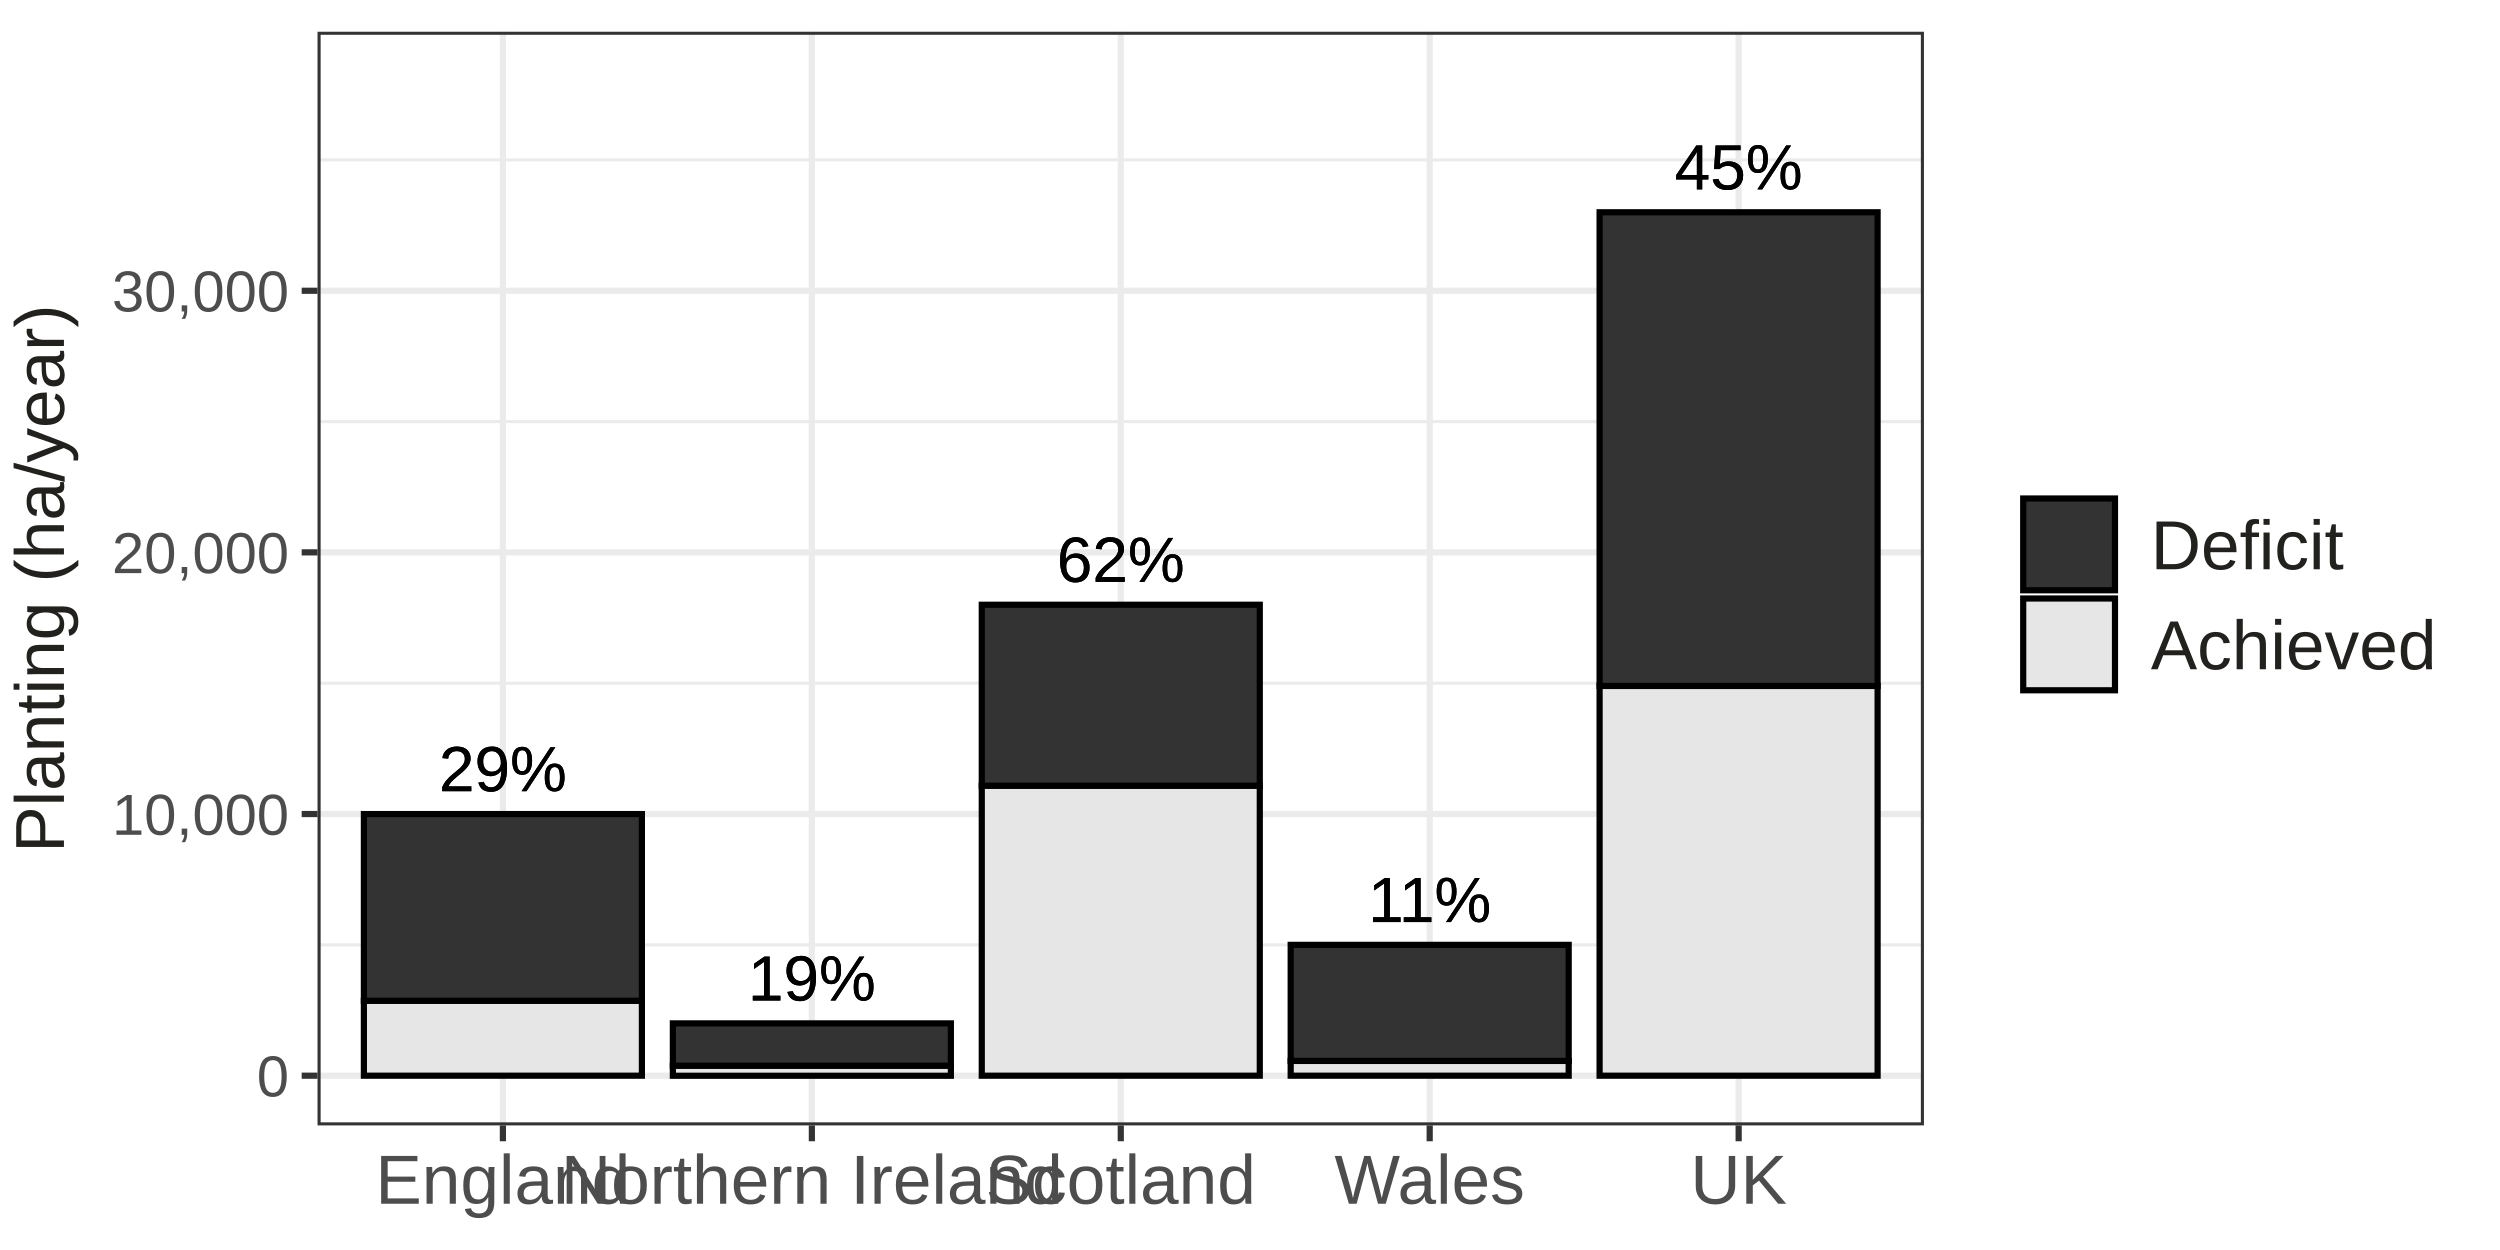
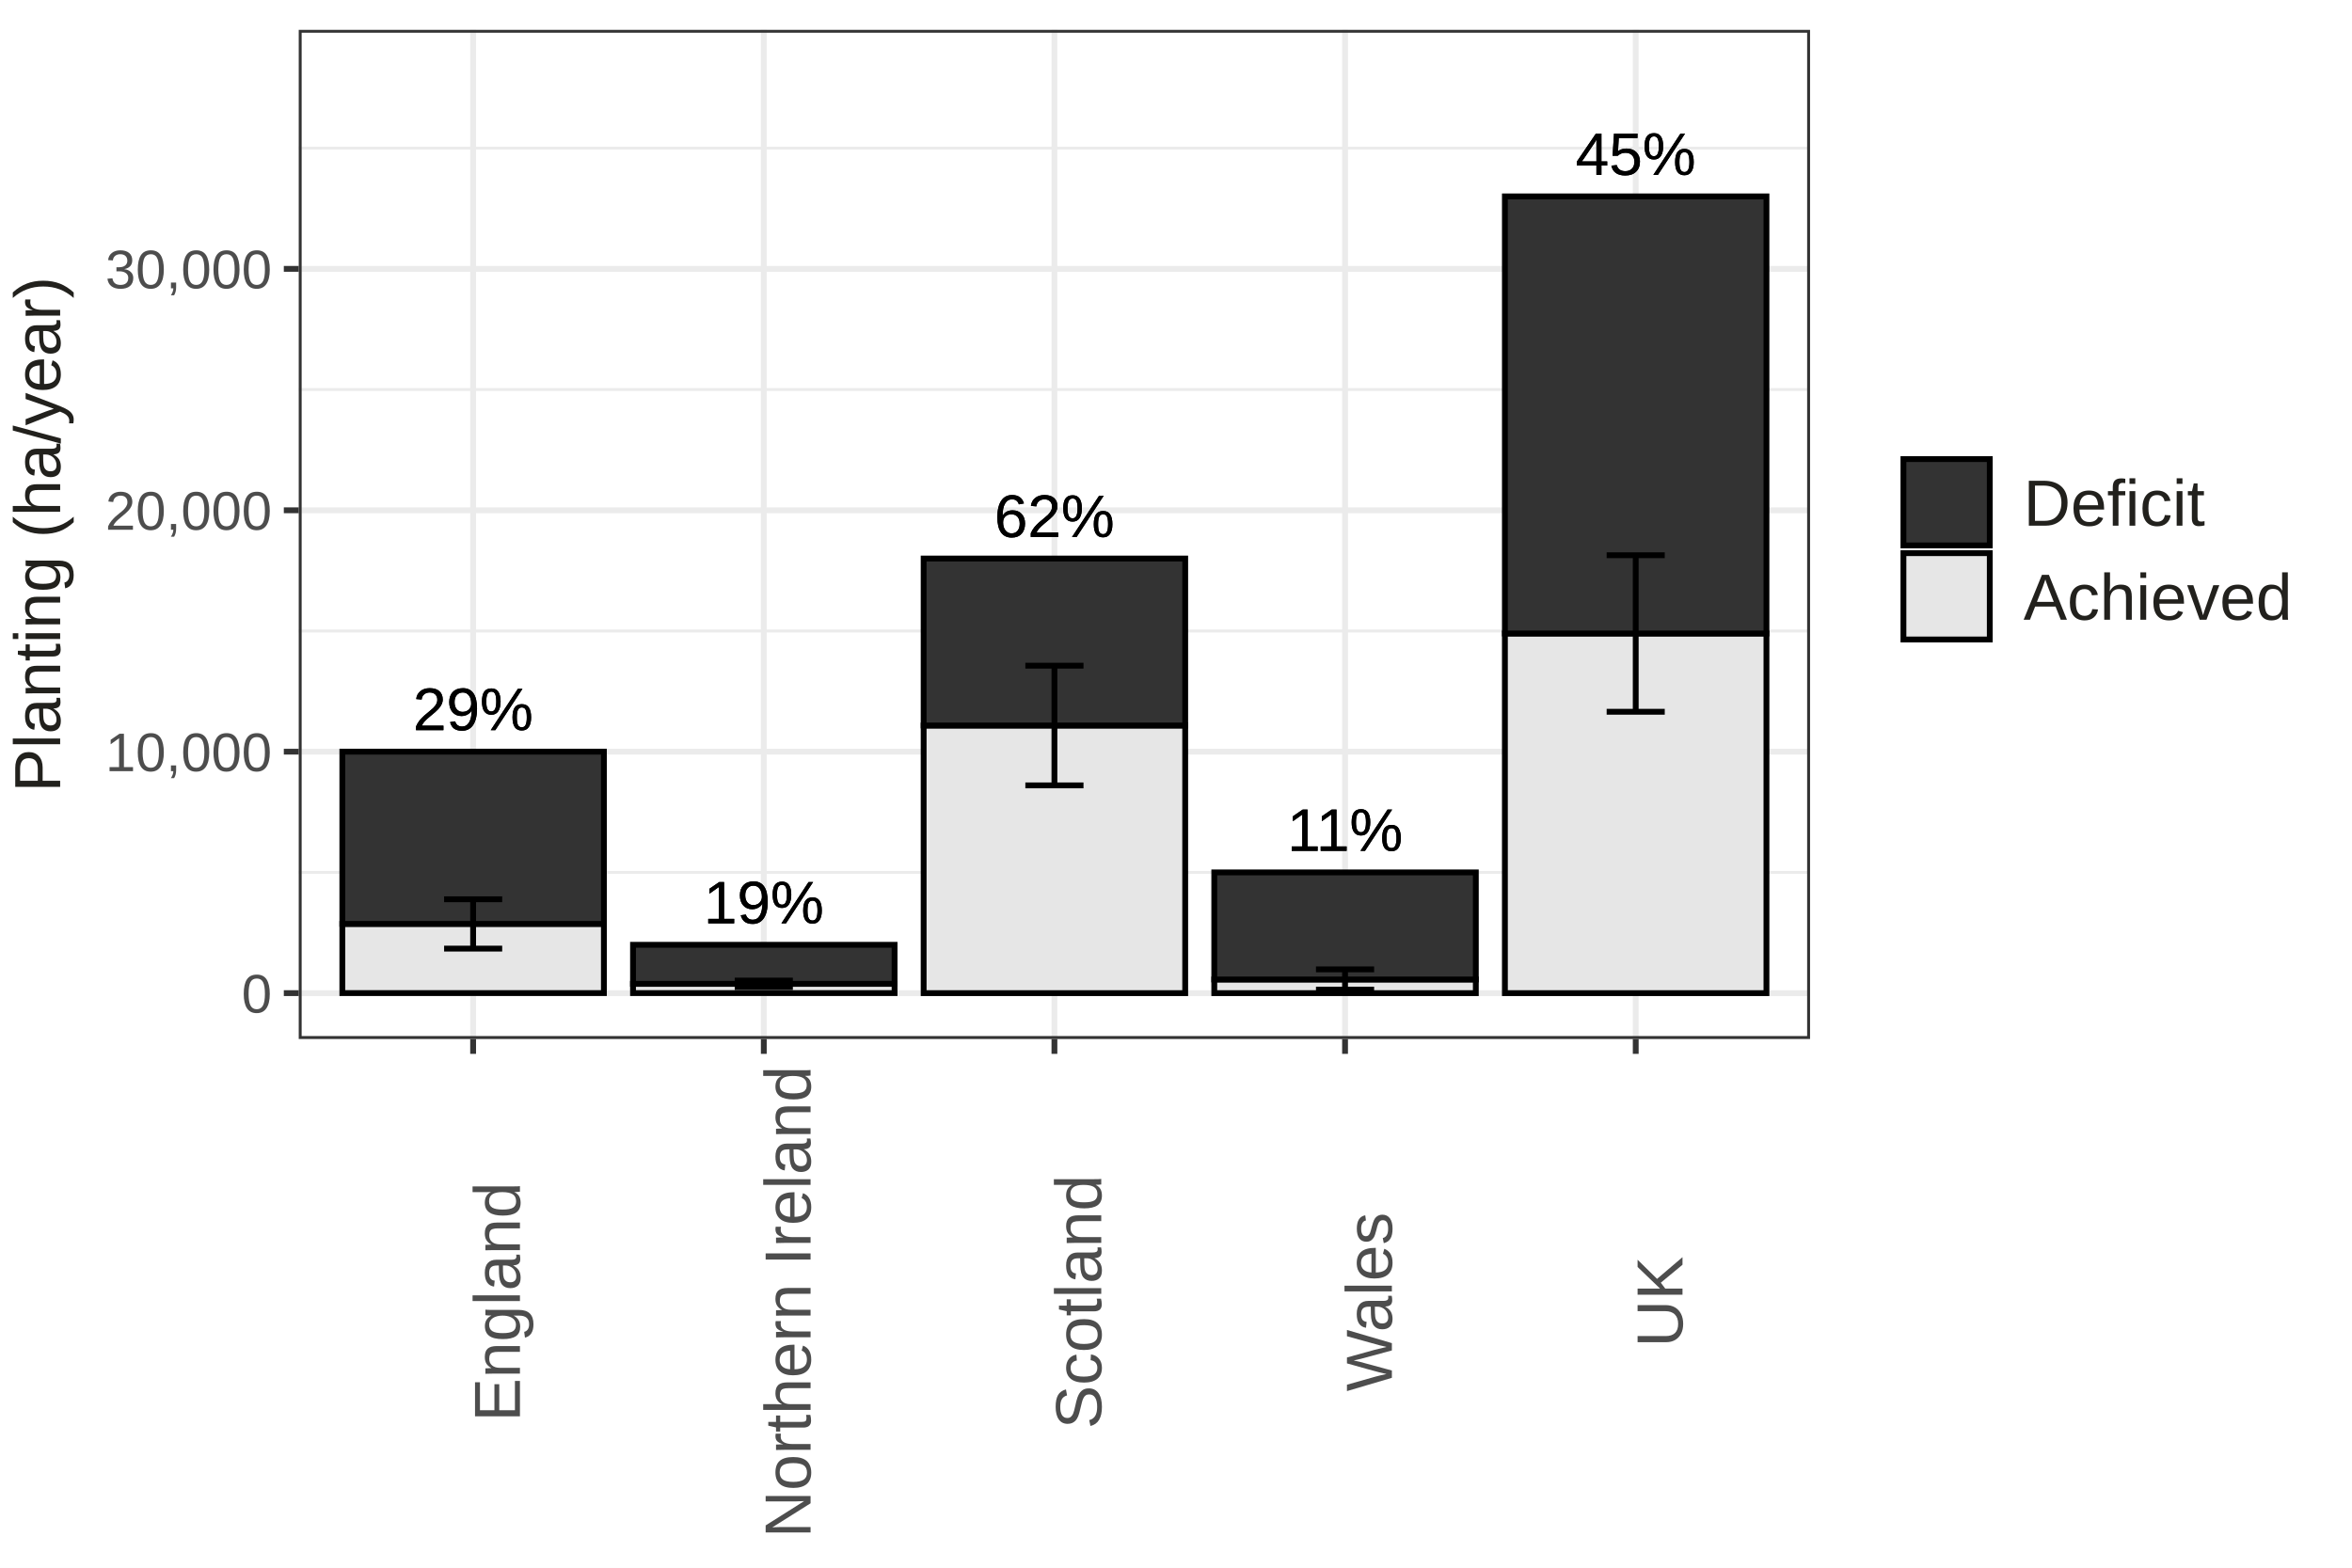
- <svg xmlns="http://www.w3.org/2000/svg" class="svglite" width="432.00pt" height="216.00pt" viewBox="0 0 432.00 216.00">
+ <svg xmlns="http://www.w3.org/2000/svg" class="svglite" width="432.00pt" height="288.00pt" viewBox="0 0 432.00 288.00">
  <defs>
    <style type="text/css">
    .svglite line, .svglite polyline, .svglite polygon, .svglite path, .svglite rect, .svglite circle {
      fill: none;
      stroke: #000000;
      stroke-linecap: round;
      stroke-linejoin: round;
      stroke-miterlimit: 10.00;
    }
    .svglite text {
      white-space: pre;
    }
  </style>
  </defs>
  <rect width="100%" height="100%" style="stroke: none; fill: #FFFFFF;" />
  <defs>
-     <clipPath id="cpMC4wMHw0MzIuMDB8MC4wMHwyMTYuMDA=">
-       <rect x="0.00" y="0.00" width="432.00" height="216.00" />
+     <clipPath id="cpMC4wMHw0MzIuMDB8MC4wMHwyODguMDA=">
+       <rect x="0.00" y="0.00" width="432.00" height="288.00" />
    </clipPath>
  </defs>
-   <g clip-path="url(#cpMC4wMHw0MzIuMDB8MC4wMHwyMTYuMDA=)">
-     <rect x="0" y="0.00" width="432.00" height="216.00" style="stroke-width: 1.07; stroke: #FFFFFF; fill: #FFFFFF;" />
+   <g clip-path="url(#cpMC4wMHw0MzIuMDB8MC4wMHwyODguMDA=)">
+     <rect x="0" y="0.00" width="432.00" height="288.00" style="stroke-width: 1.07; stroke: #FFFFFF; fill: #FFFFFF;" />
  </g>
  <defs>
-     <clipPath id="cpNTQuODd8MzMyLjQ3fDUuNDh8MTk0LjQ3">
-       <rect x="54.87" y="5.48" width="277.59" height="188.99" />
+     <clipPath id="cpNTQuODd8MzMyLjQ3fDUuNDh8MTkwLjg3">
+       <rect x="54.87" y="5.48" width="277.59" height="185.39" />
    </clipPath>
  </defs>
-   <g clip-path="url(#cpNTQuODd8MzMyLjQ3fDUuNDh8MTk0LjQ3)">
-     <rect x="54.87" y="5.48" width="277.59" height="188.99" style="stroke-width: 1.07; stroke: none; fill: #FFFFFF;" />
-     <polyline points="54.87,163.27 332.47,163.27 " style="stroke-width: 0.53; stroke: #EBEBEB; stroke-linecap: butt;" />
-     <polyline points="54.87,118.06 332.47,118.06 " style="stroke-width: 0.53; stroke: #EBEBEB; stroke-linecap: butt;" />
-     <polyline points="54.87,72.85 332.47,72.85 " style="stroke-width: 0.53; stroke: #EBEBEB; stroke-linecap: butt;" />
-     <polyline points="54.87,27.63 332.47,27.63 " style="stroke-width: 0.53; stroke: #EBEBEB; stroke-linecap: butt;" />
-     <polyline points="54.87,185.88 332.47,185.88 " style="stroke-width: 1.07; stroke: #EBEBEB; stroke-linecap: butt;" />
-     <polyline points="54.87,140.67 332.47,140.67 " style="stroke-width: 1.07; stroke: #EBEBEB; stroke-linecap: butt;" />
-     <polyline points="54.87,95.45 332.47,95.45 " style="stroke-width: 1.07; stroke: #EBEBEB; stroke-linecap: butt;" />
-     <polyline points="54.87,50.24 332.47,50.24 " style="stroke-width: 1.07; stroke: #EBEBEB; stroke-linecap: butt;" />
-     <polyline points="86.90,194.47 86.90,5.48 " style="stroke-width: 1.07; stroke: #EBEBEB; stroke-linecap: butt;" />
-     <polyline points="140.29,194.47 140.29,5.48 " style="stroke-width: 1.07; stroke: #EBEBEB; stroke-linecap: butt;" />
-     <polyline points="193.67,194.47 193.67,5.48 " style="stroke-width: 1.07; stroke: #EBEBEB; stroke-linecap: butt;" />
-     <polyline points="247.05,194.47 247.05,5.48 " style="stroke-width: 1.07; stroke: #EBEBEB; stroke-linecap: butt;" />
-     <polyline points="300.44,194.47 300.44,5.48 " style="stroke-width: 1.07; stroke: #EBEBEB; stroke-linecap: butt;" />
-     <rect x="62.88" y="172.92" width="48.04" height="12.96" style="stroke-width: 1.07; stroke-linecap: butt; stroke-linejoin: miter; fill: #E6E6E6;" />
-     <rect x="116.27" y="184.15" width="48.04" height="1.74" style="stroke-width: 1.07; stroke-linecap: butt; stroke-linejoin: miter; fill: #E6E6E6;" />
-     <rect x="169.65" y="135.77" width="48.04" height="50.11" style="stroke-width: 1.07; stroke-linecap: butt; stroke-linejoin: miter; fill: #E6E6E6;" />
-     <rect x="276.41" y="118.53" width="48.04" height="67.35" style="stroke-width: 1.07; stroke-linecap: butt; stroke-linejoin: miter; fill: #E6E6E6;" />
-     <rect x="223.03" y="183.33" width="48.04" height="2.55" style="stroke-width: 1.07; stroke-linecap: butt; stroke-linejoin: miter; fill: #E6E6E6;" />
-     <rect x="62.88" y="140.67" width="48.04" height="32.26" style="stroke-width: 1.07; stroke-linecap: butt; stroke-linejoin: miter; fill: #333333;" />
-     <rect x="116.27" y="176.84" width="48.04" height="7.31" style="stroke-width: 1.07; stroke-linecap: butt; stroke-linejoin: miter; fill: #333333;" />
-     <rect x="169.65" y="104.50" width="48.04" height="31.27" style="stroke-width: 1.07; stroke-linecap: butt; stroke-linejoin: miter; fill: #333333;" />
-     <rect x="276.41" y="36.68" width="48.04" height="81.85" style="stroke-width: 1.07; stroke-linecap: butt; stroke-linejoin: miter; fill: #333333;" />
-     <rect x="223.03" y="163.27" width="48.04" height="20.05" style="stroke-width: 1.07; stroke-linecap: butt; stroke-linejoin: miter; fill: #333333;" />
-     <text x="86.90" y="136.72" text-anchor="middle" style="font-size: 11.04px; font-family: &quot;Arial&quot;;" textLength="22.08px" lengthAdjust="spacingAndGlyphs">29%</text>
-     <text x="140.29" y="172.89" text-anchor="middle" style="font-size: 11.04px; font-family: &quot;Arial&quot;;" textLength="22.08px" lengthAdjust="spacingAndGlyphs">19%</text>
-     <text x="193.67" y="100.55" text-anchor="middle" style="font-size: 11.04px; font-family: &quot;Arial&quot;;" textLength="22.08px" lengthAdjust="spacingAndGlyphs">62%</text>
-     <text x="300.44" y="32.73" text-anchor="middle" style="font-size: 11.04px; font-family: &quot;Arial&quot;;" textLength="22.08px" lengthAdjust="spacingAndGlyphs">45%</text>
-     <text x="247.05" y="159.33" text-anchor="middle" style="font-size: 11.04px; font-family: &quot;Arial&quot;;" textLength="21.25px" lengthAdjust="spacingAndGlyphs">11%</text>
-     <text x="86.90" y="136.72" text-anchor="middle" style="font-size: 11.04px; font-family: &quot;Arial&quot;;" textLength="22.08px" lengthAdjust="spacingAndGlyphs">29%</text>
-     <text x="140.29" y="172.89" text-anchor="middle" style="font-size: 11.04px; font-family: &quot;Arial&quot;;" textLength="22.08px" lengthAdjust="spacingAndGlyphs">19%</text>
-     <text x="193.67" y="100.55" text-anchor="middle" style="font-size: 11.04px; font-family: &quot;Arial&quot;;" textLength="22.08px" lengthAdjust="spacingAndGlyphs">62%</text>
-     <text x="300.44" y="32.73" text-anchor="middle" style="font-size: 11.04px; font-family: &quot;Arial&quot;;" textLength="22.08px" lengthAdjust="spacingAndGlyphs">45%</text>
-     <text x="247.05" y="159.33" text-anchor="middle" style="font-size: 11.04px; font-family: &quot;Arial&quot;;" textLength="21.25px" lengthAdjust="spacingAndGlyphs">11%</text>
-     <rect x="54.87" y="5.48" width="277.59" height="188.99" style="stroke-width: 1.07; stroke: #333333;" />
+   <g clip-path="url(#cpNTQuODd8MzMyLjQ3fDUuNDh8MTkwLjg3)">
+     <rect x="54.87" y="5.48" width="277.59" height="185.39" style="stroke-width: 1.07; stroke: none; fill: #FFFFFF;" />
+     <polyline points="54.87,160.27 332.47,160.27 " style="stroke-width: 0.53; stroke: #EBEBEB; stroke-linecap: butt;" />
+     <polyline points="54.87,115.92 332.47,115.92 " style="stroke-width: 0.53; stroke: #EBEBEB; stroke-linecap: butt;" />
+     <polyline points="54.87,71.56 332.47,71.56 " style="stroke-width: 0.53; stroke: #EBEBEB; stroke-linecap: butt;" />
+     <polyline points="54.87,27.21 332.47,27.21 " style="stroke-width: 0.53; stroke: #EBEBEB; stroke-linecap: butt;" />
+     <polyline points="54.87,182.45 332.47,182.45 " style="stroke-width: 1.07; stroke: #EBEBEB; stroke-linecap: butt;" />
+     <polyline points="54.87,138.09 332.47,138.09 " style="stroke-width: 1.07; stroke: #EBEBEB; stroke-linecap: butt;" />
+     <polyline points="54.87,93.74 332.47,93.74 " style="stroke-width: 1.07; stroke: #EBEBEB; stroke-linecap: butt;" />
+     <polyline points="54.87,49.39 332.47,49.39 " style="stroke-width: 1.07; stroke: #EBEBEB; stroke-linecap: butt;" />
+     <polyline points="86.90,190.87 86.90,5.48 " style="stroke-width: 1.07; stroke: #EBEBEB; stroke-linecap: butt;" />
+     <polyline points="140.29,190.87 140.29,5.48 " style="stroke-width: 1.07; stroke: #EBEBEB; stroke-linecap: butt;" />
+     <polyline points="193.67,190.87 193.67,5.48 " style="stroke-width: 1.07; stroke: #EBEBEB; stroke-linecap: butt;" />
+     <polyline points="247.05,190.87 247.05,5.48 " style="stroke-width: 1.07; stroke: #EBEBEB; stroke-linecap: butt;" />
+     <polyline points="300.44,190.87 300.44,5.48 " style="stroke-width: 1.07; stroke: #EBEBEB; stroke-linecap: butt;" />
+     <rect x="62.88" y="169.73" width="48.04" height="12.71" style="stroke-width: 1.07; stroke-linecap: butt; stroke-linejoin: miter; fill: #E6E6E6;" />
+     <rect x="116.27" y="180.74" width="48.04" height="1.70" style="stroke-width: 1.07; stroke-linecap: butt; stroke-linejoin: miter; fill: #E6E6E6;" />
+     <rect x="169.65" y="133.29" width="48.04" height="49.16" style="stroke-width: 1.07; stroke-linecap: butt; stroke-linejoin: miter; fill: #E6E6E6;" />
+     <rect x="276.41" y="116.38" width="48.04" height="66.07" style="stroke-width: 1.07; stroke-linecap: butt; stroke-linejoin: miter; fill: #E6E6E6;" />
+     <rect x="223.03" y="179.94" width="48.04" height="2.51" style="stroke-width: 1.07; stroke-linecap: butt; stroke-linejoin: miter; fill: #E6E6E6;" />
+     <rect x="62.88" y="138.09" width="48.04" height="31.64" style="stroke-width: 1.07; stroke-linecap: butt; stroke-linejoin: miter; fill: #333333;" />
+     <rect x="116.27" y="173.57" width="48.04" height="7.17" style="stroke-width: 1.07; stroke-linecap: butt; stroke-linejoin: miter; fill: #333333;" />
+     <rect x="169.65" y="102.61" width="48.04" height="30.67" style="stroke-width: 1.07; stroke-linecap: butt; stroke-linejoin: miter; fill: #333333;" />
+     <rect x="276.41" y="36.08" width="48.04" height="80.30" style="stroke-width: 1.07; stroke-linecap: butt; stroke-linejoin: miter; fill: #333333;" />
+     <rect x="223.03" y="160.27" width="48.04" height="19.67" style="stroke-width: 1.07; stroke-linecap: butt; stroke-linejoin: miter; fill: #333333;" />
+     <polyline points="81.57,165.20 92.24,165.20 " style="stroke-width: 1.07; stroke-linecap: butt;" />
+     <polyline points="86.90,165.20 86.90,174.27 " style="stroke-width: 1.07; stroke-linecap: butt;" />
+     <polyline points="81.57,174.27 92.24,174.27 " style="stroke-width: 1.07; stroke-linecap: butt;" />
+     <polyline points="134.95,180.14 145.63,180.14 " style="stroke-width: 1.07; stroke-linecap: butt;" />
+     <polyline points="140.29,180.14 140.29,181.34 " style="stroke-width: 1.07; stroke-linecap: butt;" />
+     <polyline points="134.95,181.34 145.63,181.34 " style="stroke-width: 1.07; stroke-linecap: butt;" />
+     <polyline points="188.33,122.29 199.01,122.29 " style="stroke-width: 1.07; stroke-linecap: butt;" />
+     <polyline points="193.67,122.29 193.67,144.28 " style="stroke-width: 1.07; stroke-linecap: butt;" />
+     <polyline points="188.33,144.28 199.01,144.28 " style="stroke-width: 1.07; stroke-linecap: butt;" />
+     <polyline points="295.10,102.00 305.77,102.00 " style="stroke-width: 1.07; stroke-linecap: butt;" />
+     <polyline points="300.44,102.00 300.44,130.76 " style="stroke-width: 1.07; stroke-linecap: butt;" />
+     <polyline points="295.10,130.76 305.77,130.76 " style="stroke-width: 1.07; stroke-linecap: butt;" />
+     <polyline points="241.71,178.08 252.39,178.08 " style="stroke-width: 1.07; stroke-linecap: butt;" />
+     <polyline points="247.05,178.08 247.05,181.80 " style="stroke-width: 1.07; stroke-linecap: butt;" />
+     <polyline points="241.71,181.80 252.39,181.80 " style="stroke-width: 1.07; stroke-linecap: butt;" />
+     <text x="86.90" y="134.14" text-anchor="middle" style="font-size: 11.04px; font-family: &quot;Arial&quot;;" textLength="22.08px" lengthAdjust="spacingAndGlyphs">29%</text>
+     <text x="140.29" y="169.63" text-anchor="middle" style="font-size: 11.04px; font-family: &quot;Arial&quot;;" textLength="22.08px" lengthAdjust="spacingAndGlyphs">19%</text>
+     <text x="193.67" y="98.66" text-anchor="middle" style="font-size: 11.04px; font-family: &quot;Arial&quot;;" textLength="22.08px" lengthAdjust="spacingAndGlyphs">62%</text>
+     <text x="300.44" y="32.13" text-anchor="middle" style="font-size: 11.04px; font-family: &quot;Arial&quot;;" textLength="22.08px" lengthAdjust="spacingAndGlyphs">45%</text>
+     <text x="247.05" y="156.32" text-anchor="middle" style="font-size: 11.04px; font-family: &quot;Arial&quot;;" textLength="21.25px" lengthAdjust="spacingAndGlyphs">11%</text>
+     <text x="86.90" y="134.14" text-anchor="middle" style="font-size: 11.04px; font-family: &quot;Arial&quot;;" textLength="22.08px" lengthAdjust="spacingAndGlyphs">29%</text>
+     <text x="140.29" y="169.63" text-anchor="middle" style="font-size: 11.04px; font-family: &quot;Arial&quot;;" textLength="22.08px" lengthAdjust="spacingAndGlyphs">19%</text>
+     <text x="193.67" y="98.66" text-anchor="middle" style="font-size: 11.04px; font-family: &quot;Arial&quot;;" textLength="22.08px" lengthAdjust="spacingAndGlyphs">62%</text>
+     <text x="300.44" y="32.13" text-anchor="middle" style="font-size: 11.04px; font-family: &quot;Arial&quot;;" textLength="22.08px" lengthAdjust="spacingAndGlyphs">45%</text>
+     <text x="247.05" y="156.32" text-anchor="middle" style="font-size: 11.04px; font-family: &quot;Arial&quot;;" textLength="21.25px" lengthAdjust="spacingAndGlyphs">11%</text>
+     <rect x="54.87" y="5.48" width="277.59" height="185.39" style="stroke-width: 1.07; stroke: #333333;" />
  </g>
-   <g clip-path="url(#cpMC4wMHw0MzIuMDB8MC4wMHwyMTYuMDA=)">
-     <text x="49.94" y="189.46" text-anchor="end" style="font-size: 10.00px;fill: #4D4D4D; font-family: &quot;Arial&quot;;" textLength="5.57px" lengthAdjust="spacingAndGlyphs">0</text>
-     <text x="49.94" y="144.25" text-anchor="end" style="font-size: 10.00px;fill: #4D4D4D; font-family: &quot;Arial&quot;;" textLength="30.61px" lengthAdjust="spacingAndGlyphs">10,000</text>
-     <text x="49.94" y="99.04" text-anchor="end" style="font-size: 10.00px;fill: #4D4D4D; font-family: &quot;Arial&quot;;" textLength="30.61px" lengthAdjust="spacingAndGlyphs">20,000</text>
-     <text x="49.94" y="53.82" text-anchor="end" style="font-size: 10.00px;fill: #4D4D4D; font-family: &quot;Arial&quot;;" textLength="30.61px" lengthAdjust="spacingAndGlyphs">30,000</text>
-     <polyline points="52.13,185.88 54.87,185.88 " style="stroke-width: 1.07; stroke: #333333; stroke-linecap: butt;" />
-     <polyline points="52.13,140.67 54.87,140.67 " style="stroke-width: 1.07; stroke: #333333; stroke-linecap: butt;" />
-     <polyline points="52.13,95.45 54.87,95.45 " style="stroke-width: 1.07; stroke: #333333; stroke-linecap: butt;" />
-     <polyline points="52.13,50.24 54.87,50.24 " style="stroke-width: 1.07; stroke: #333333; stroke-linecap: butt;" />
-     <polyline points="86.90,197.21 86.90,194.47 " style="stroke-width: 1.07; stroke: #333333; stroke-linecap: butt;" />
-     <polyline points="140.29,197.21 140.29,194.47 " style="stroke-width: 1.07; stroke: #333333; stroke-linecap: butt;" />
-     <polyline points="193.67,197.21 193.67,194.47 " style="stroke-width: 1.07; stroke: #333333; stroke-linecap: butt;" />
-     <polyline points="247.05,197.21 247.05,194.47 " style="stroke-width: 1.07; stroke: #333333; stroke-linecap: butt;" />
-     <polyline points="300.44,197.21 300.44,194.47 " style="stroke-width: 1.07; stroke: #333333; stroke-linecap: butt;" />
-     <text x="86.90" y="208.00" text-anchor="middle" style="font-size: 12.00px;fill: #4D4D4D; font-family: &quot;Arial&quot;;" textLength="44.04px" lengthAdjust="spacingAndGlyphs">England</text>
-     <text x="140.29" y="208.00" text-anchor="middle" style="font-size: 12.00px;fill: #4D4D4D; font-family: &quot;Arial&quot;;" textLength="86.72px" lengthAdjust="spacingAndGlyphs">Northern Ireland</text>
-     <text x="193.67" y="208.00" text-anchor="middle" style="font-size: 12.00px;fill: #4D4D4D; font-family: &quot;Arial&quot;;" textLength="46.71px" lengthAdjust="spacingAndGlyphs">Scotland</text>
-     <text x="247.05" y="208.00" text-anchor="middle" style="font-size: 12.00px;fill: #4D4D4D; font-family: &quot;Arial&quot;;" textLength="32.90px" lengthAdjust="spacingAndGlyphs">Wales</text>
-     <text x="300.44" y="208.00" text-anchor="middle" style="font-size: 12.00px;fill: #4D4D4D; font-family: &quot;Arial&quot;;" textLength="16.68px" lengthAdjust="spacingAndGlyphs">UK</text>
-     <text transform="translate(11.05,99.98) rotate(-90)" text-anchor="middle" style="font-size: 12.00px;fill: #22211D; font-family: &quot;Arial&quot;;" textLength="94.72px" lengthAdjust="spacingAndGlyphs">Planting (ha/year)</text>
-     <rect x="343.42" y="74.48" width="83.10" height="51.00" style="stroke-width: 1.07; stroke: none; fill: #FFFFFF;" />
-     <rect x="348.90" y="85.44" width="17.28" height="17.28" style="stroke-width: 1.07; stroke: none; fill: #FFFFFF;" />
-     <rect x="349.61" y="86.14" width="15.86" height="15.86" style="stroke-width: 1.07; stroke-linecap: butt; stroke-linejoin: miter; fill: #333333;" />
-     <rect x="348.90" y="102.72" width="17.28" height="17.28" style="stroke-width: 1.07; stroke: none; fill: #FFFFFF;" />
-     <rect x="349.61" y="103.42" width="15.86" height="15.86" style="stroke-width: 1.07; stroke-linecap: butt; stroke-linejoin: miter; fill: #E6E6E6;" />
-     <text x="371.66" y="98.37" style="font-size: 12.00px;fill: #22211D; font-family: &quot;Arial&quot;;" textLength="33.34px" lengthAdjust="spacingAndGlyphs">Deficit</text>
-     <text x="371.66" y="115.65" style="font-size: 12.00px;fill: #22211D; font-family: &quot;Arial&quot;;" textLength="49.38px" lengthAdjust="spacingAndGlyphs">Achieved</text>
+   <g clip-path="url(#cpMC4wMHw0MzIuMDB8MC4wMHwyODguMDA=)">
+     <text x="49.94" y="186.03" text-anchor="end" style="font-size: 10.00px;fill: #4D4D4D; font-family: &quot;Arial&quot;;" textLength="5.57px" lengthAdjust="spacingAndGlyphs">0</text>
+     <text x="49.94" y="141.67" text-anchor="end" style="font-size: 10.00px;fill: #4D4D4D; font-family: &quot;Arial&quot;;" textLength="30.61px" lengthAdjust="spacingAndGlyphs">10,000</text>
+     <text x="49.94" y="97.32" text-anchor="end" style="font-size: 10.00px;fill: #4D4D4D; font-family: &quot;Arial&quot;;" textLength="30.61px" lengthAdjust="spacingAndGlyphs">20,000</text>
+     <text x="49.94" y="52.97" text-anchor="end" style="font-size: 10.00px;fill: #4D4D4D; font-family: &quot;Arial&quot;;" textLength="30.61px" lengthAdjust="spacingAndGlyphs">30,000</text>
+     <polyline points="52.13,182.45 54.87,182.45 " style="stroke-width: 1.07; stroke: #333333; stroke-linecap: butt;" />
+     <polyline points="52.13,138.09 54.87,138.09 " style="stroke-width: 1.07; stroke: #333333; stroke-linecap: butt;" />
+     <polyline points="52.13,93.74 54.87,93.74 " style="stroke-width: 1.07; stroke: #333333; stroke-linecap: butt;" />
+     <polyline points="52.13,49.39 54.87,49.39 " style="stroke-width: 1.07; stroke: #333333; stroke-linecap: butt;" />
+     <polyline points="86.90,193.61 86.90,190.87 " style="stroke-width: 1.07; stroke: #333333; stroke-linecap: butt;" />
+     <polyline points="140.29,193.61 140.29,190.87 " style="stroke-width: 1.07; stroke: #333333; stroke-linecap: butt;" />
+     <polyline points="193.67,193.61 193.67,190.87 " style="stroke-width: 1.07; stroke: #333333; stroke-linecap: butt;" />
+     <polyline points="247.05,193.61 247.05,190.87 " style="stroke-width: 1.07; stroke: #333333; stroke-linecap: butt;" />
+     <polyline points="300.44,193.61 300.44,190.87 " style="stroke-width: 1.07; stroke: #333333; stroke-linecap: butt;" />
+     <text transform="translate(95.50,239.16) rotate(-90)" text-anchor="middle" style="font-size: 12.00px;fill: #4D4D4D; font-family: &quot;Arial&quot;;" textLength="44.04px" lengthAdjust="spacingAndGlyphs">England</text>
+     <text transform="translate(148.88,239.16) rotate(-90)" text-anchor="middle" style="font-size: 12.00px;fill: #4D4D4D; font-family: &quot;Arial&quot;;" textLength="86.72px" lengthAdjust="spacingAndGlyphs">Northern Ireland</text>
+     <text transform="translate(202.27,239.16) rotate(-90)" text-anchor="middle" style="font-size: 12.00px;fill: #4D4D4D; font-family: &quot;Arial&quot;;" textLength="46.71px" lengthAdjust="spacingAndGlyphs">Scotland</text>
+     <text transform="translate(255.65,239.16) rotate(-90)" text-anchor="middle" style="font-size: 12.00px;fill: #4D4D4D; font-family: &quot;Arial&quot;;" textLength="32.90px" lengthAdjust="spacingAndGlyphs">Wales</text>
+     <text transform="translate(309.03,239.16) rotate(-90)" text-anchor="middle" style="font-size: 12.00px;fill: #4D4D4D; font-family: &quot;Arial&quot;;" textLength="16.68px" lengthAdjust="spacingAndGlyphs">UK</text>
+     <text transform="translate(11.05,98.18) rotate(-90)" text-anchor="middle" style="font-size: 12.00px;fill: #22211D; font-family: &quot;Arial&quot;;" textLength="94.72px" lengthAdjust="spacingAndGlyphs">Planting (ha/year)</text>
+     <rect x="343.42" y="72.68" width="83.10" height="51.00" style="stroke-width: 1.07; stroke: none; fill: #FFFFFF;" />
+     <rect x="348.90" y="83.64" width="17.28" height="17.28" style="stroke-width: 1.07; stroke: none; fill: #FFFFFF;" />
+     <rect x="349.61" y="84.34" width="15.86" height="15.86" style="stroke-width: 1.07; stroke-linecap: butt; stroke-linejoin: miter; fill: #333333;" />
+     <rect x="348.90" y="100.92" width="17.28" height="17.28" style="stroke-width: 1.07; stroke: none; fill: #FFFFFF;" />
+     <rect x="349.61" y="101.62" width="15.86" height="15.86" style="stroke-width: 1.07; stroke-linecap: butt; stroke-linejoin: miter; fill: #E6E6E6;" />
+     <text x="371.66" y="96.57" style="font-size: 12.00px;fill: #22211D; font-family: &quot;Arial&quot;;" textLength="33.34px" lengthAdjust="spacingAndGlyphs">Deficit</text>
+     <text x="371.66" y="113.85" style="font-size: 12.00px;fill: #22211D; font-family: &quot;Arial&quot;;" textLength="49.38px" lengthAdjust="spacingAndGlyphs">Achieved</text>
  </g>
</svg>
